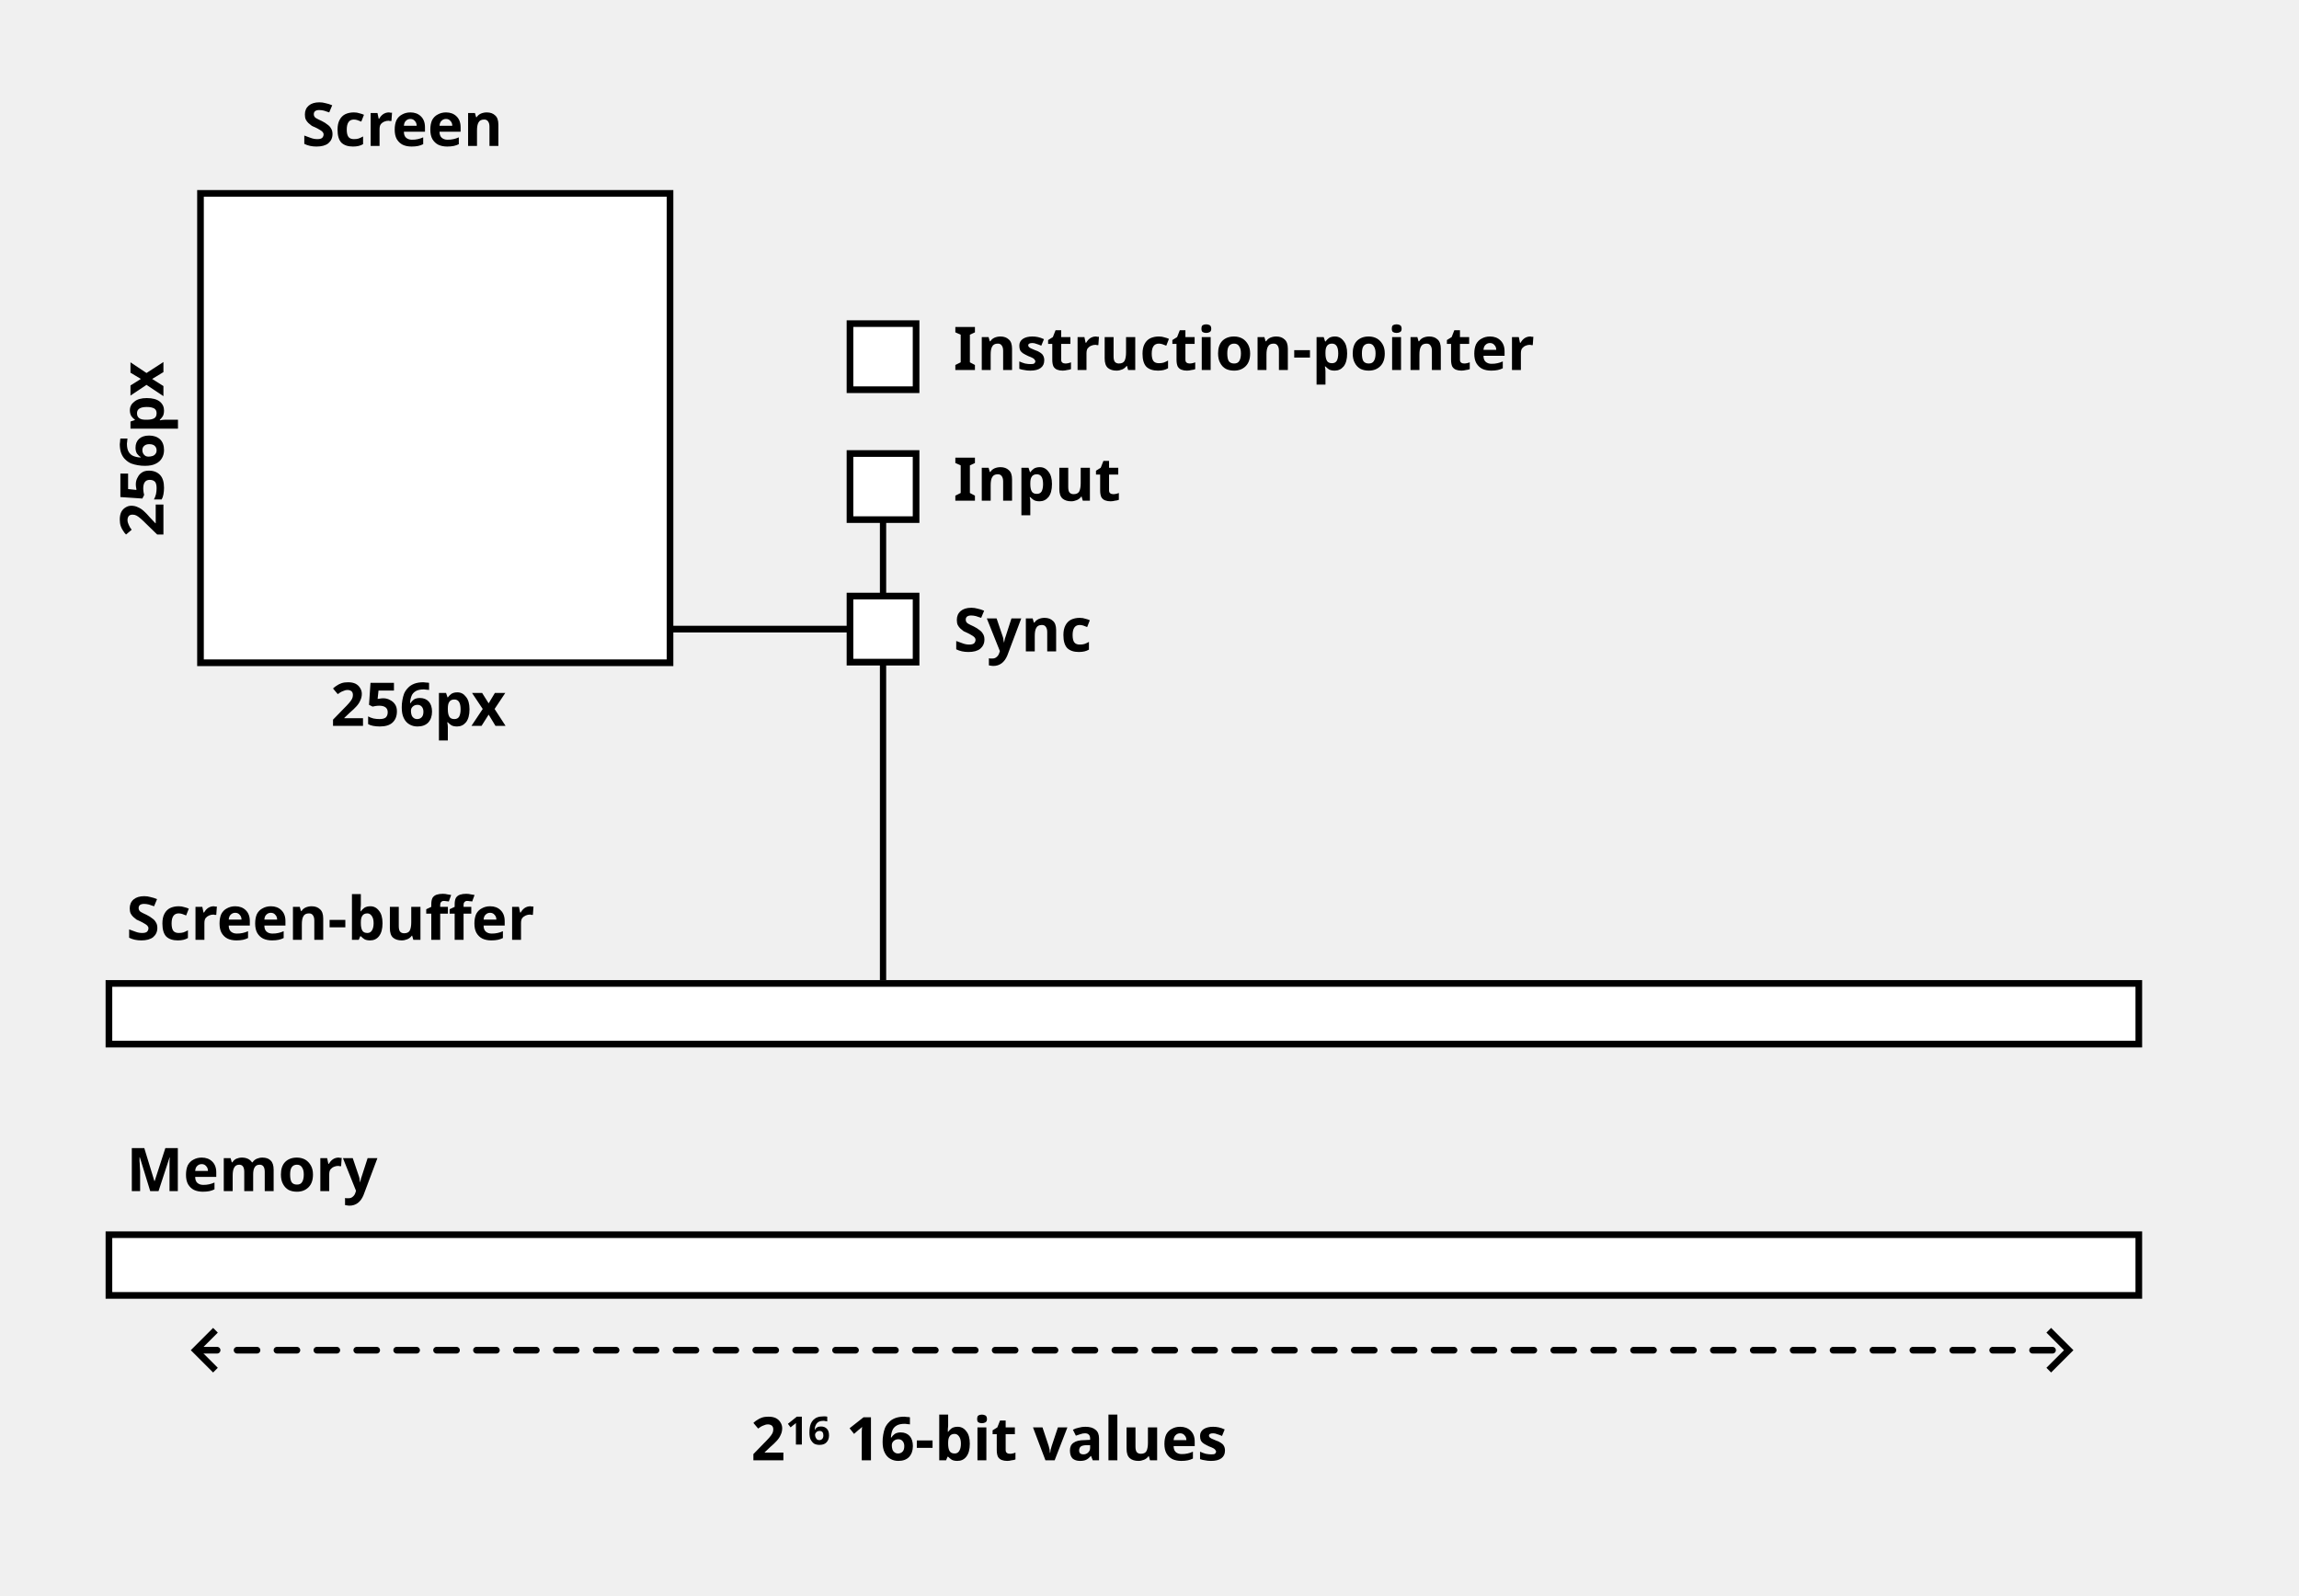
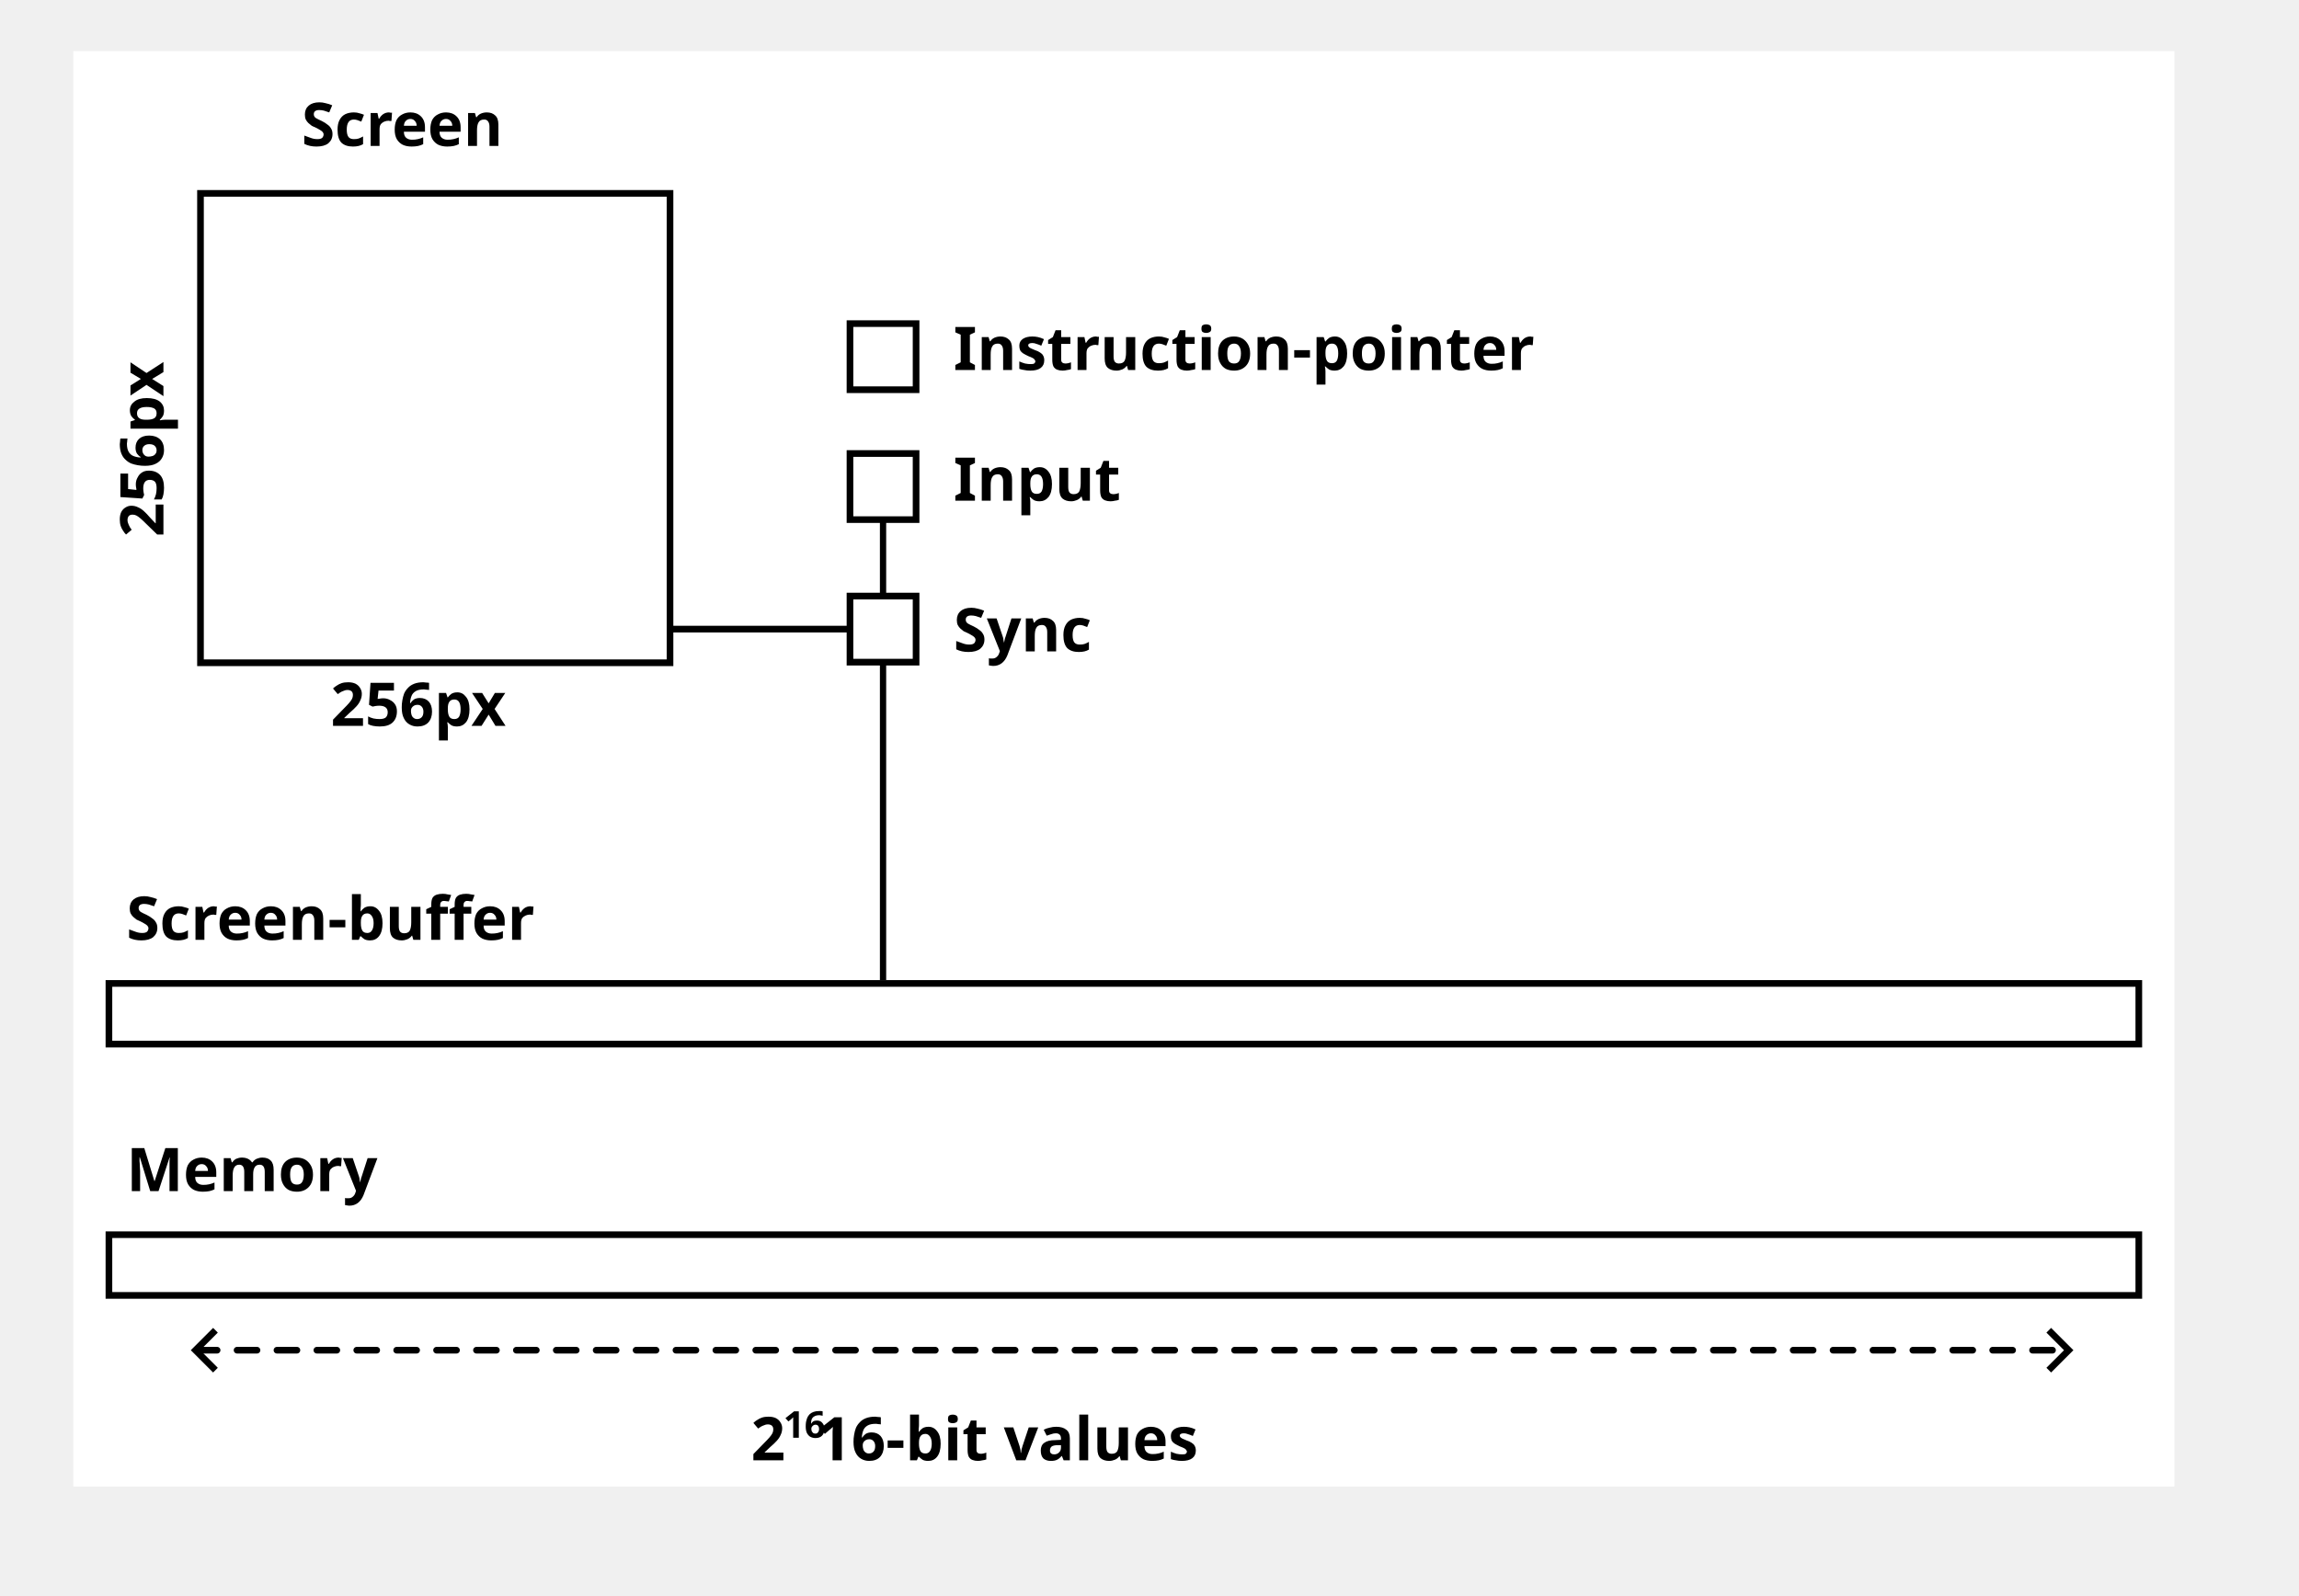
<svg xmlns="http://www.w3.org/2000/svg" width="121mm" height="84mm" viewBox="0 0 121 84" version="1.1" id="svg1">
  <defs id="defs1">
    <marker style="overflow:visible" id="marker11" refX="0" refY="0" orient="auto-start-reverse" markerWidth="1" markerHeight="1" viewBox="0 0 1 1" preserveAspectRatio="xMidYMid">
      <path style="fill:none;stroke:context-stroke;stroke-width:1;stroke-linecap:butt" d="M 3,-3 0,0 3,3" transform="rotate(180,0.125,0)" id="path11" />
    </marker>
    <marker style="overflow:visible" id="ArrowWide" refX="0" refY="0" orient="auto-start-reverse" markerWidth="1" markerHeight="1" viewBox="0 0 1 1" preserveAspectRatio="xMidYMid">
      <path style="fill:none;stroke:context-stroke;stroke-width:1;stroke-linecap:butt" d="M 3,-3 0,0 3,3" transform="rotate(180,0.125,0)" id="path1" />
    </marker>
  </defs>
  <g id="layer1">
+     <rect style="fill:#ffffff;fill-opacity:1;stroke:none;stroke-width:0.168;stroke-linecap:round" id="rect4" width="110.584" height="75.568" x="3.859" y="2.692" />
    <rect style="fill:#ffffff;stroke:#000000;stroke-width:0.35;stroke-linecap:round;stroke-opacity:1;fill-opacity:1" id="rect1" width="106.836" height="3.195" x="5.733" y="51.773" />
    <rect style="fill:#ffffff;stroke:#000000;stroke-width:0.35;stroke-linecap:round;stroke-opacity:1;fill-opacity:1" id="rect2" width="106.836" height="3.195" x="5.733" y="65.002" />
    <rect style="fill:#ffffff;stroke:#000000;stroke-width:0.35;stroke-linecap:round;stroke-dasharray:none;stroke-opacity:1;fill-opacity:1" id="rect3" width="24.712" height="24.712" x="10.552" y="10.18" />
    <text xml:space="preserve" style="font-style:normal;font-variant:normal;font-weight:normal;font-stretch:normal;font-size:3.175px;font-family:Cabin;-inkscape-font-specification:Cabin;letter-spacing:0px;fill:none;stroke:#000000;stroke-width:0.35;stroke-linecap:round;stroke-dasharray:none;stroke-opacity:1" x="15.875" y="7.683" id="text4">
      <tspan id="tspan4" style="font-style:normal;font-variant:normal;font-weight:bold;font-stretch:normal;font-family:'Fira Mono';-inkscape-font-specification:'Fira Mono Bold';letter-spacing:0px;fill:#000000;fill-opacity:1;stroke:none;stroke-width:0.35" x="15.875" y="7.683" dx="0" dy="0">Screen</tspan>
    </text>
    <text xml:space="preserve" style="font-style:normal;font-variant:normal;font-weight:normal;font-stretch:normal;font-size:3.175px;font-family:Cabin;-inkscape-font-specification:Cabin;letter-spacing:0px;fill:none;stroke:#000000;stroke-width:0.35;stroke-linecap:round;stroke-dasharray:none;stroke-opacity:1" x="39.527" y="76.876" id="text4-2">
-       <tspan id="tspan4-1" style="font-style:normal;font-variant:normal;font-weight:bold;font-stretch:normal;font-family:'Fira Mono';-inkscape-font-specification:'Fira Mono Bold';letter-spacing:0px;fill:#000000;fill-opacity:1;stroke:none;stroke-width:0.35" x="39.527" y="76.876">2<tspan style="font-style:normal;font-variant:normal;font-weight:bold;font-stretch:normal;font-size:65%;font-family:'Fira Mono';-inkscape-font-specification:'Fira Mono Bold';letter-spacing:0px;baseline-shift:super;fill:#000000;fill-opacity:1;stroke:none" id="tspan8">16</tspan> 16-bit values</tspan>
+       <tspan id="tspan4-1" style="font-style:normal;font-variant:normal;font-weight:bold;font-stretch:normal;font-family:'Fira Mono';-inkscape-font-specification:'Fira Mono Bold';letter-spacing:0px;fill:#000000;fill-opacity:1;stroke:none;stroke-width:0.35" x="39.527" y="76.876">2  16-bit values</tspan>
+     </text>
+     <text xml:space="preserve" style="font-style:normal;font-variant:normal;font-weight:normal;font-stretch:normal;font-size:1.947px;font-family:Cabin;-inkscape-font-specification:Cabin;letter-spacing:0px;fill:none;stroke:#000000;stroke-width:0.215;stroke-linecap:round;stroke-dasharray:none;stroke-opacity:1" x="41.229" y="75.692" id="text4-2-5">
+       <tspan id="tspan4-1-3" style="font-style:normal;font-variant:normal;font-weight:bold;font-stretch:normal;font-family:'Fira Mono';-inkscape-font-specification:'Fira Mono Bold';letter-spacing:0px;fill:#000000;fill-opacity:1;stroke:none;stroke-width:0.215" x="41.229" y="75.692">16</tspan>
    </text>
    <text xml:space="preserve" style="font-style:normal;font-variant:normal;font-weight:normal;font-stretch:normal;font-size:3.175px;font-family:Cabin;-inkscape-font-specification:Cabin;letter-spacing:0px;fill:none;stroke:#000000;stroke-width:0.35;stroke-linecap:round;stroke-dasharray:none;stroke-opacity:1" x="6.658" y="49.477" id="text4-3">
      <tspan id="tspan4-8" style="font-style:normal;font-variant:normal;font-weight:bold;font-stretch:normal;font-family:'Fira Mono';-inkscape-font-specification:'Fira Mono Bold';letter-spacing:0px;fill:#000000;fill-opacity:1;stroke:none;stroke-width:0.35" x="6.658" y="49.477">Screen-buffer</tspan>
    </text>
    <text xml:space="preserve" style="font-style:normal;font-variant:normal;font-weight:normal;font-stretch:normal;font-size:3.175px;font-family:Cabin;-inkscape-font-specification:Cabin;letter-spacing:0px;fill:none;stroke:#000000;stroke-width:0.35;stroke-linecap:round;stroke-dasharray:none;stroke-opacity:1" x="50.187" y="34.293" id="text4-3-3">
      <tspan id="tspan4-8-0" style="font-style:normal;font-variant:normal;font-weight:bold;font-stretch:normal;font-family:'Fira Mono';-inkscape-font-specification:'Fira Mono Bold';letter-spacing:0px;fill:#000000;fill-opacity:1;stroke:none;stroke-width:0.35" x="50.187" y="34.293">Sync</tspan>
    </text>
    <text xml:space="preserve" style="font-style:normal;font-variant:normal;font-weight:normal;font-stretch:normal;font-size:3.175px;font-family:Cabin;-inkscape-font-specification:Cabin;letter-spacing:0px;fill:none;stroke:#000000;stroke-width:0.35;stroke-linecap:round;stroke-dasharray:none;stroke-opacity:1" x="50.187" y="26.359" id="text4-3-3-1">
      <tspan id="tspan4-8-0-7" style="font-style:normal;font-variant:normal;font-weight:bold;font-stretch:normal;font-family:'Fira Mono';-inkscape-font-specification:'Fira Mono Bold';letter-spacing:0px;fill:#000000;fill-opacity:1;stroke:none;stroke-width:0.35" x="50.187" y="26.359">Input</tspan>
    </text>
    <text xml:space="preserve" style="font-style:normal;font-variant:normal;font-weight:normal;font-stretch:normal;font-size:3.175px;font-family:Cabin;-inkscape-font-specification:Cabin;letter-spacing:0px;fill:none;stroke:#000000;stroke-width:0.35;stroke-linecap:round;stroke-dasharray:none;stroke-opacity:1" x="17.404" y="38.212" id="text4-9">
      <tspan id="tspan4-3" style="font-style:normal;font-variant:normal;font-weight:bold;font-stretch:normal;font-family:'Fira Mono';-inkscape-font-specification:'Fira Mono Bold';letter-spacing:0px;fill:#000000;fill-opacity:1;stroke:none;stroke-width:0.35" x="17.404" y="38.212">256px</tspan>
    </text>
    <text xml:space="preserve" style="font-style:normal;font-variant:normal;font-weight:normal;font-stretch:normal;font-size:3.175px;font-family:Cabin;-inkscape-font-specification:Cabin;letter-spacing:0px;fill:none;stroke:#000000;stroke-width:0.35;stroke-linecap:round;stroke-dasharray:none;stroke-opacity:1" x="-28.265" y="8.602" id="text4-9-8" transform="rotate(-90)">
      <tspan id="tspan4-3-5" style="font-style:normal;font-variant:normal;font-weight:bold;font-stretch:normal;font-family:'Fira Mono';-inkscape-font-specification:'Fira Mono Bold';letter-spacing:0px;fill:#000000;fill-opacity:1;stroke:none;stroke-width:0.35;stroke-opacity:1" x="-28.265" y="8.602">256px</tspan>
    </text>
    <text xml:space="preserve" style="font-style:normal;font-variant:normal;font-weight:normal;font-stretch:normal;font-size:3.175px;font-family:Cabin;-inkscape-font-specification:Cabin;letter-spacing:0px;fill:none;stroke:#000000;stroke-width:0.35;stroke-linecap:round;stroke-dasharray:none;stroke-opacity:1" x="6.658" y="62.706" id="text5">
      <tspan id="tspan5" style="font-style:normal;font-variant:normal;font-weight:bold;font-stretch:normal;font-family:'Fira Mono';-inkscape-font-specification:'Fira Mono Bold';letter-spacing:0px;fill:#000000;fill-opacity:1;stroke:none;stroke-width:0.35" x="6.658" y="62.706">Memory</tspan>
    </text>
    <path style="fill:none;stroke:#000000;stroke-width:0.35;stroke-linecap:round;stroke-dasharray:none;stroke-opacity:1" d="m 35.264,33.121 c 9.472,0 9.472,0 9.472,0 z" id="path5" />
    <path style="fill:none;stroke:#000000;stroke-width:0.33;stroke-linecap:round;stroke-dasharray:none;stroke-opacity:1" d="M 46.476,23.779 V 51.598 Z" id="path6" />
    <text xml:space="preserve" style="font-style:normal;font-variant:normal;font-weight:normal;font-stretch:normal;font-size:3.175px;font-family:Cabin;-inkscape-font-specification:Cabin;letter-spacing:0px;fill:none;stroke:#000000;stroke-width:0.35;stroke-linecap:round;stroke-dasharray:none;stroke-opacity:1" x="50.187" y="19.48" id="text7">
      <tspan id="tspan7" style="font-style:normal;font-variant:normal;font-weight:bold;font-stretch:normal;font-family:'Fira Mono';-inkscape-font-specification:'Fira Mono Bold';letter-spacing:0px;fill:#000000;fill-opacity:1;stroke:none;stroke-width:0.35" x="50.187" y="19.48">Instruction-pointer</tspan>
    </text>
    <rect style="fill:#ffffff;fill-opacity:1;stroke:#000000;stroke-width:0.35;stroke-linecap:round;stroke-dasharray:none;stroke-opacity:1" id="rect7" width="3.479" height="3.479" x="44.736" y="17.037" />
    <path style="fill:none;stroke:#000000;stroke-width:0.35;stroke-linecap:round;stroke-dasharray:1.05, 1.05;stroke-dashoffset:0;stroke-opacity:1;marker-start:url(#ArrowWide);marker-end:url(#marker11)" d="M 10.377,71.082 H 108.792" id="path10" />
    <rect style="fill:#ffffff;stroke:#000000;stroke-width:0.35;stroke-linecap:round;stroke-dasharray:none;stroke-opacity:1;fill-opacity:1" id="rect5" width="3.479" height="3.479" x="44.736" y="31.381" />
    <rect style="fill:#ffffff;fill-opacity:1;stroke:#000000;stroke-width:0.35;stroke-linecap:round;stroke-dasharray:none;stroke-opacity:1" id="rect5-4" width="3.479" height="3.479" x="44.736" y="23.876" />
  </g>
</svg>
